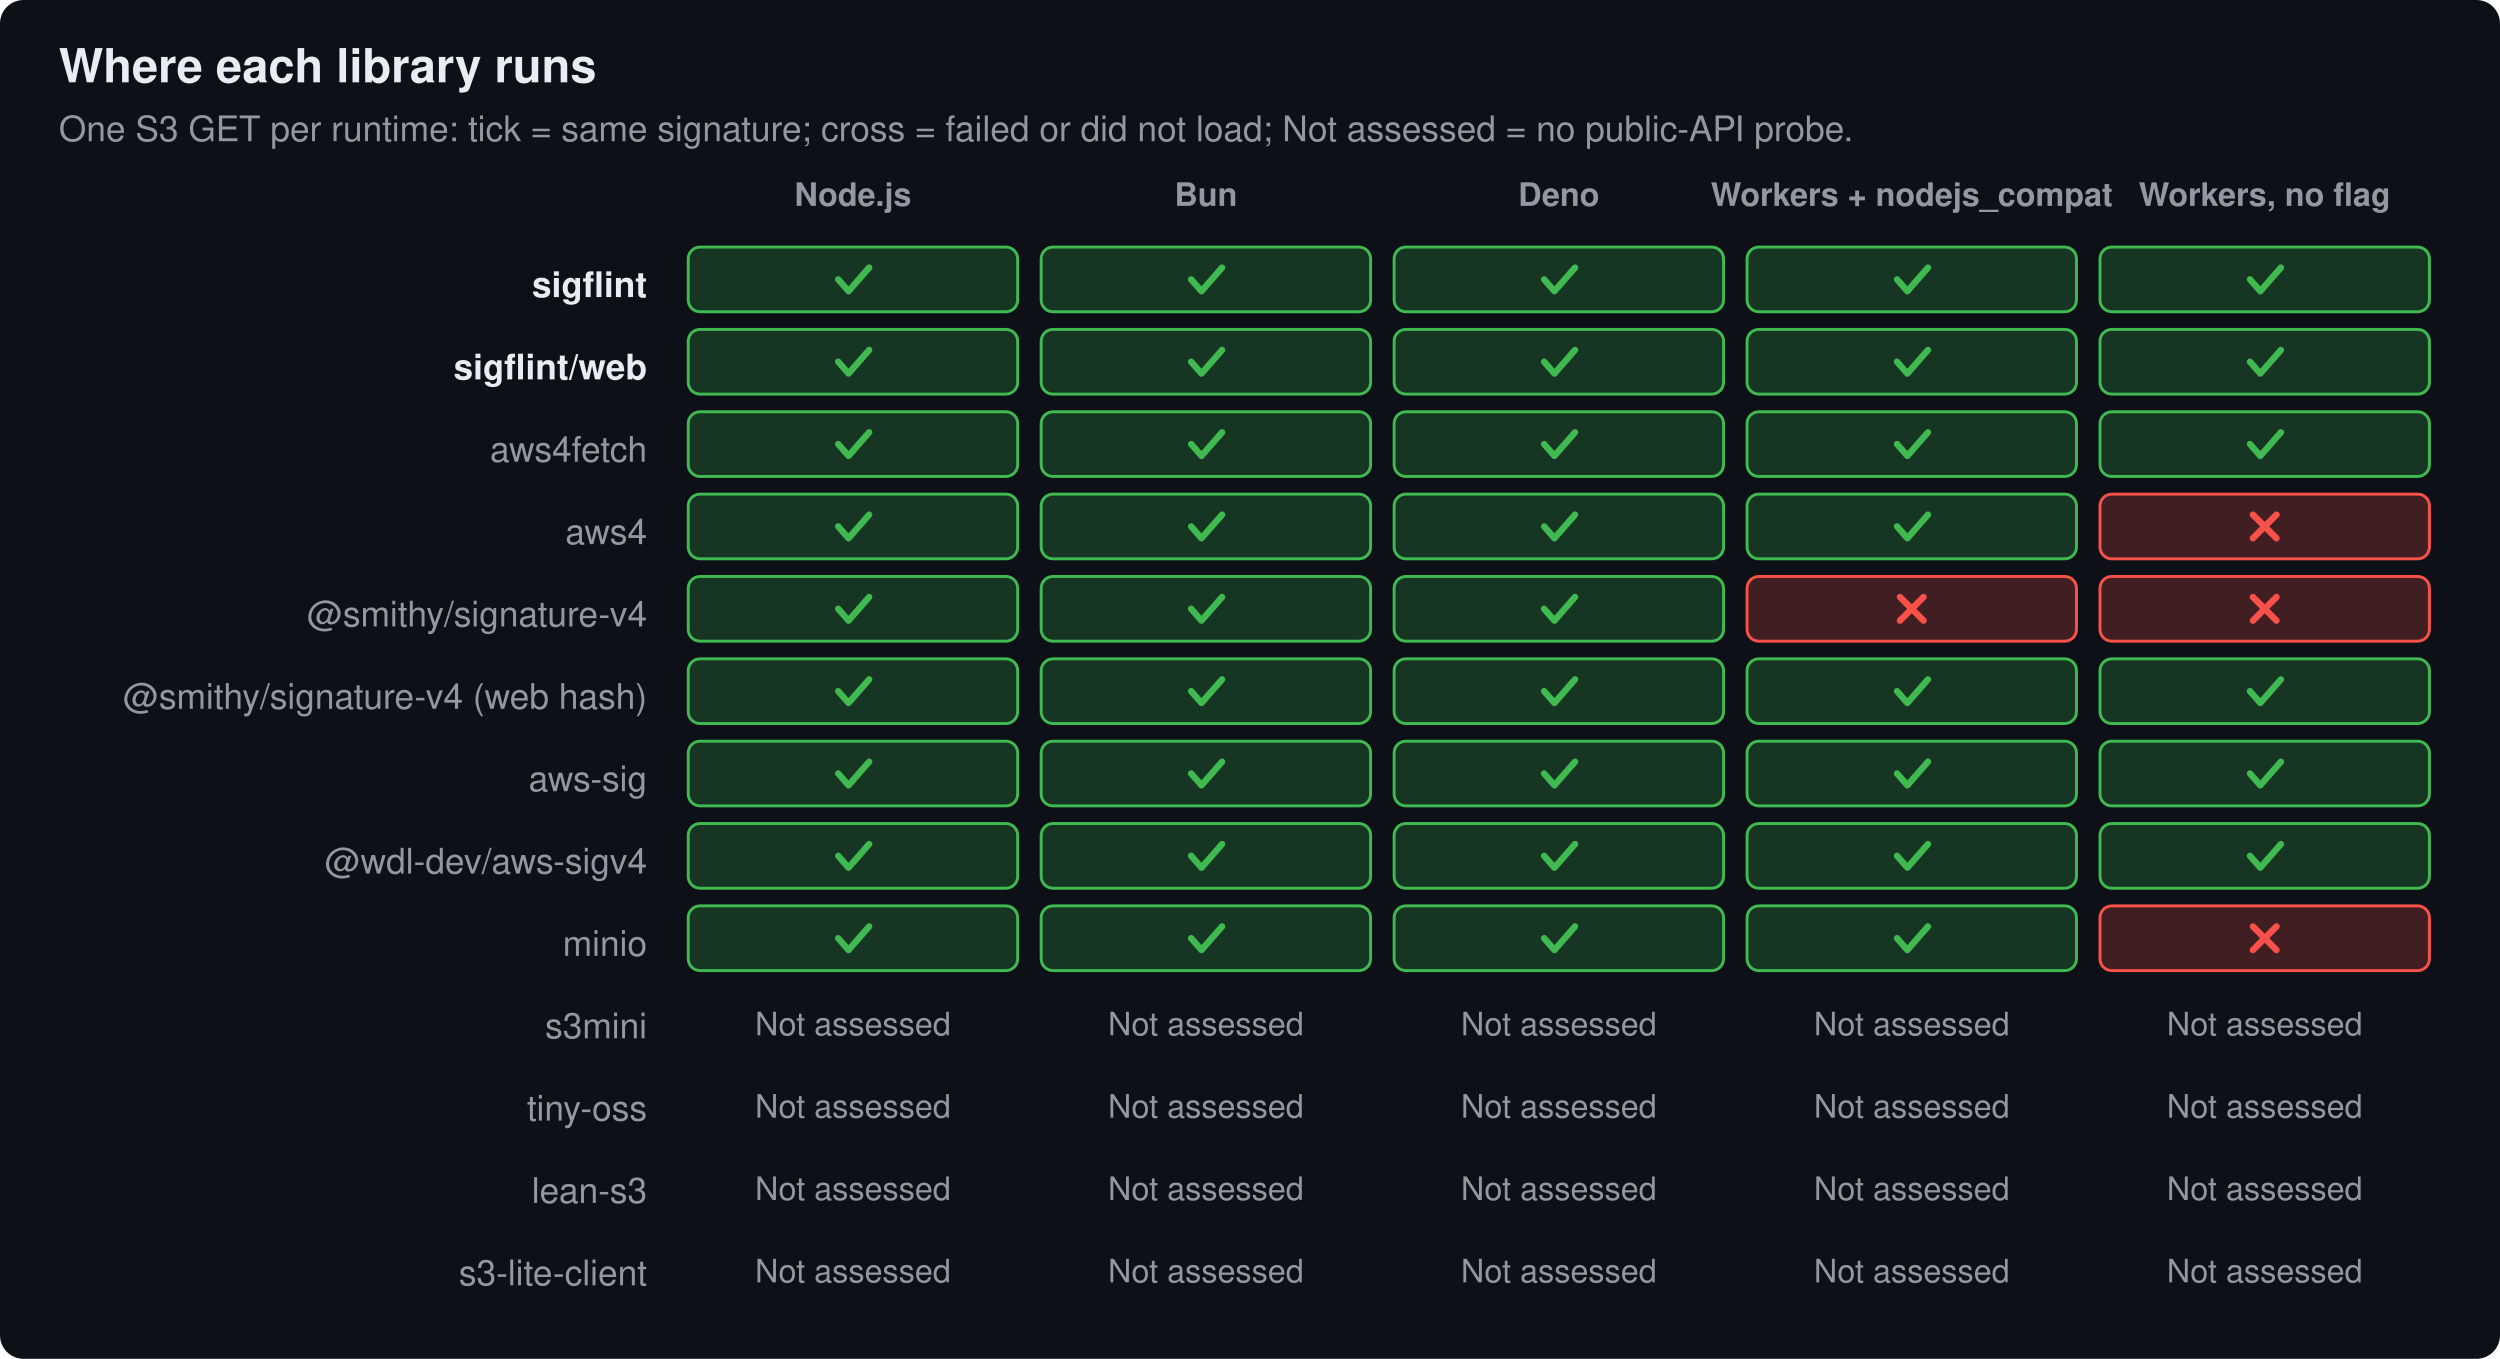
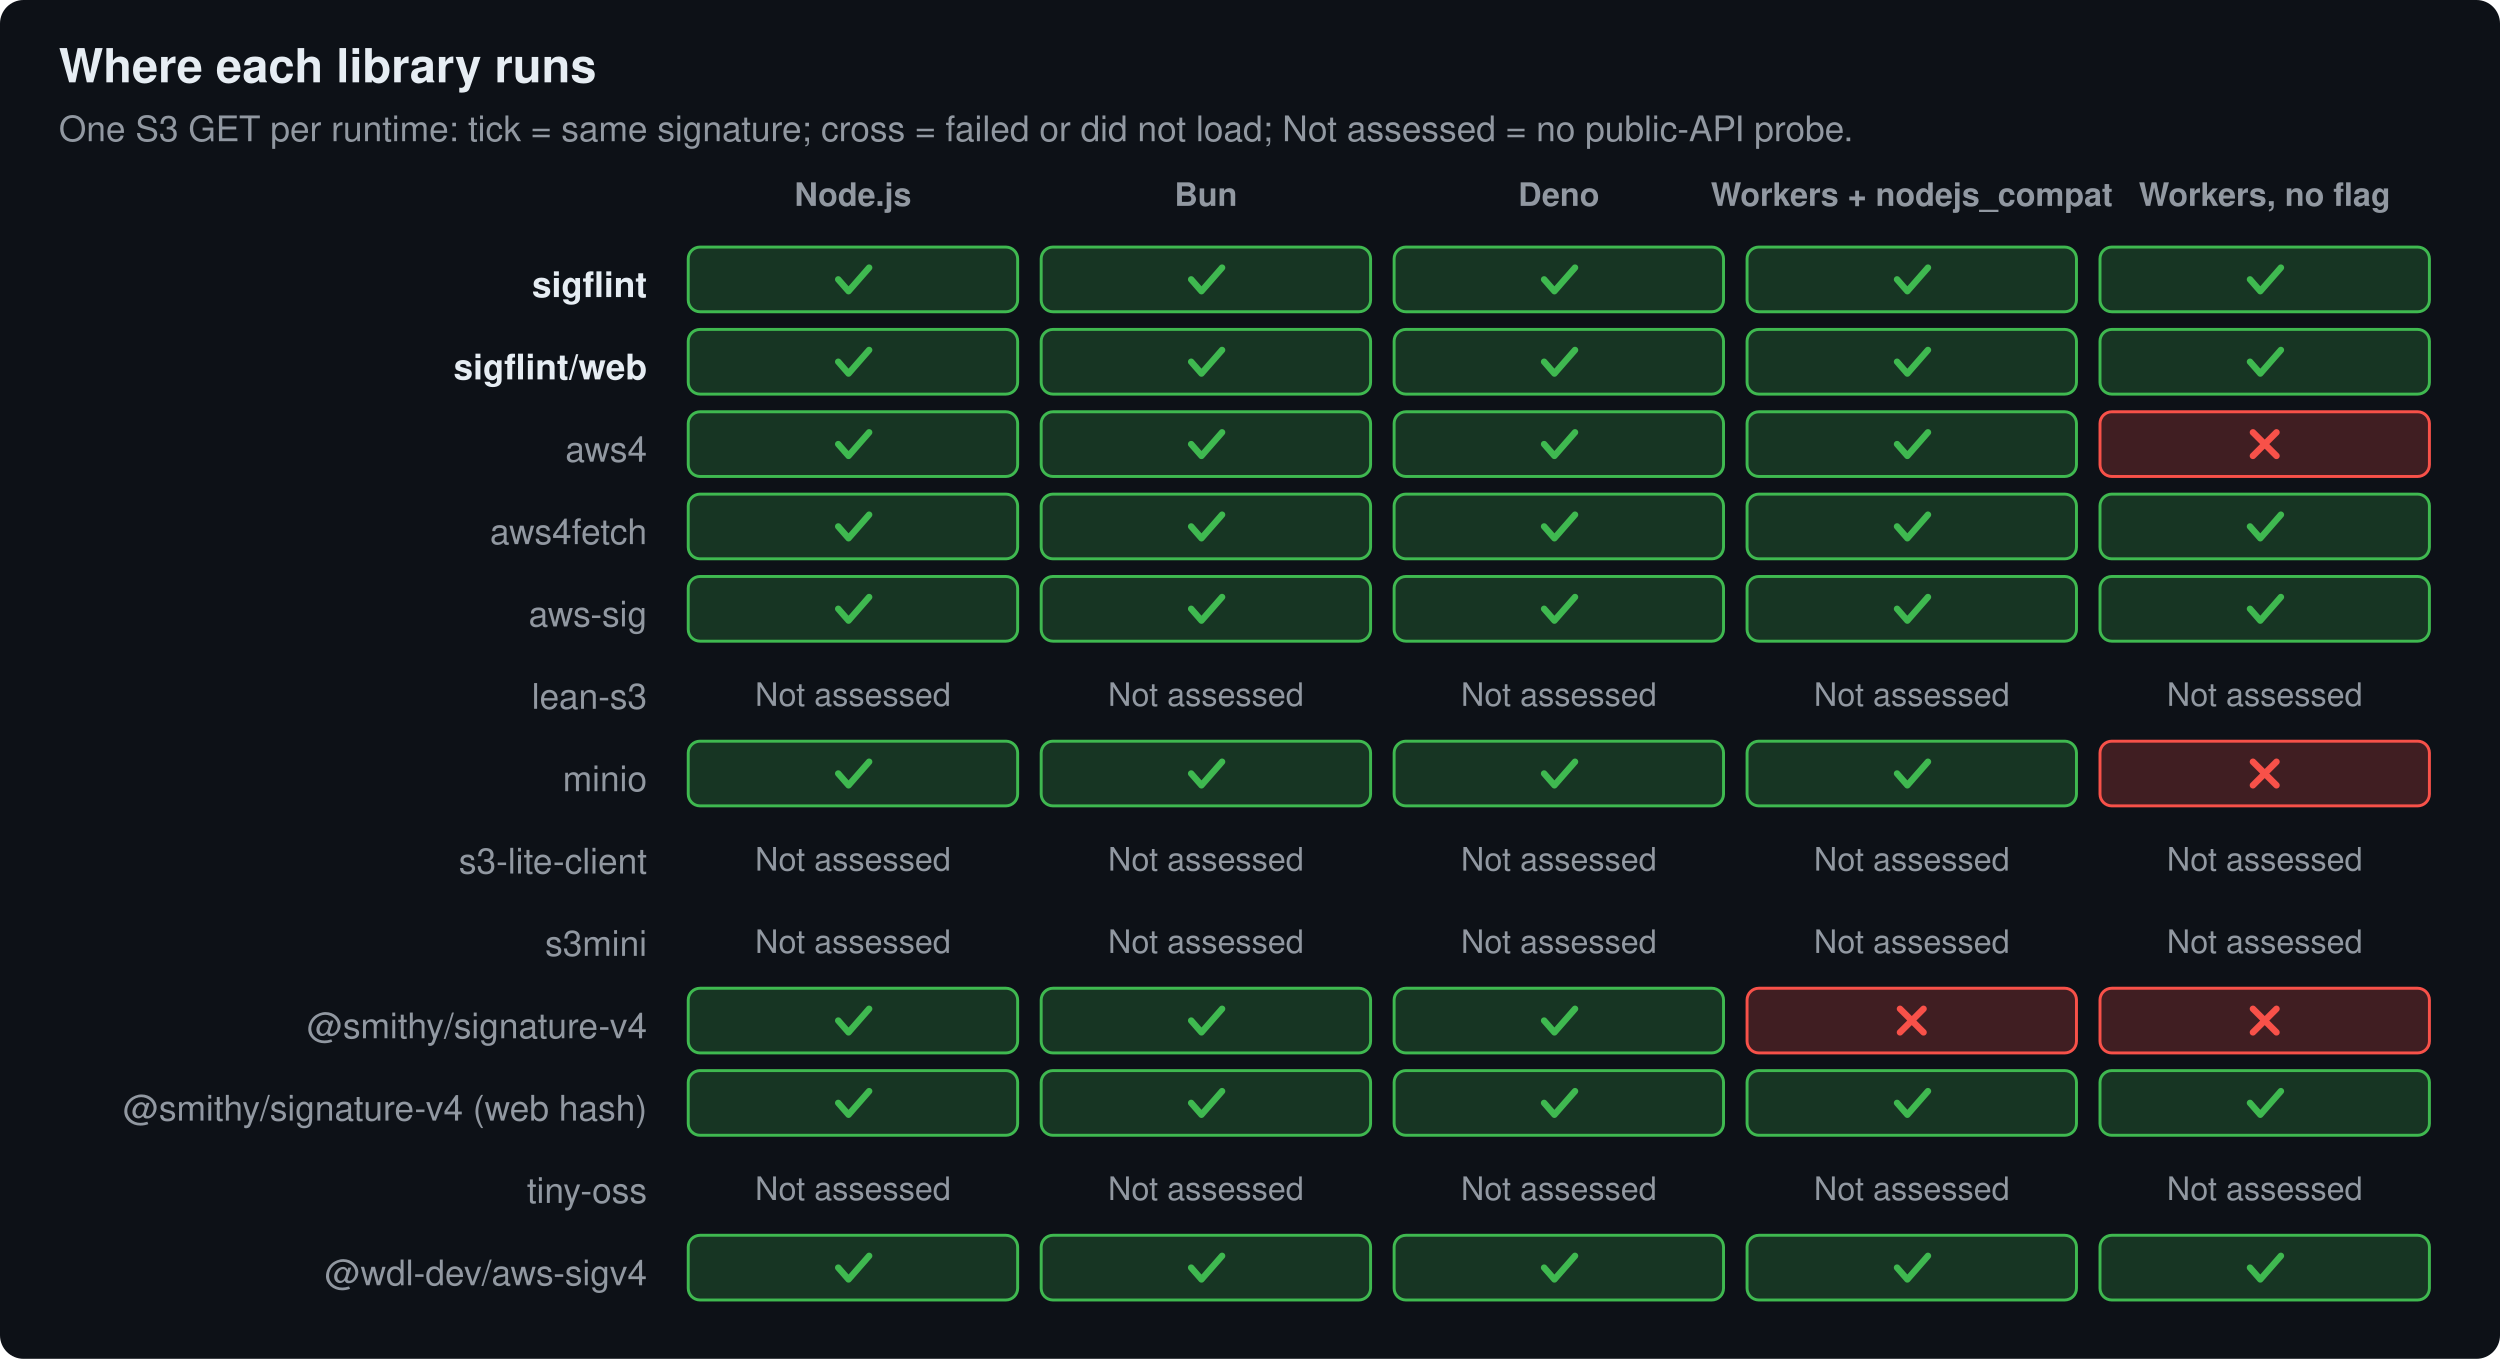
<svg xmlns="http://www.w3.org/2000/svg" width="850" height="462" viewBox="0 0 850 462" role="img" aria-labelledby="t d" font-family="-apple-system,BlinkMacSystemFont,'Segoe UI',Helvetica,Arial,sans-serif">
  <rect width="850" height="462" rx="8" fill="#0d1117" />
  <text x="20" y="28" font-size="16" fill="#e6edf3" text-anchor="start" font-weight="600">Where each library runs</text>
  <text x="20" y="48" font-size="12" fill="#9198a1" text-anchor="start" font-weight="400">One S3 GET per runtime: tick = same signature; cross = failed or did not load; Not assessed = no public-API probe.</text>
  <text x="290" y="70" font-size="11" fill="#9198a1" text-anchor="middle" font-weight="600">Node.js</text>
  <text x="410" y="70" font-size="11" fill="#9198a1" text-anchor="middle" font-weight="600">Bun</text>
  <text x="530" y="70" font-size="11" fill="#9198a1" text-anchor="middle" font-weight="600">Deno</text>
  <text x="650" y="70" font-size="11" fill="#9198a1" text-anchor="middle" font-weight="600">Workers + nodejs_compat</text>
  <text x="770" y="70" font-size="11" fill="#9198a1" text-anchor="middle" font-weight="600">Workers, no flag</text>
  <text x="220" y="101" font-size="12" fill="#e6edf3" text-anchor="end" font-weight="700">sigflint</text>
  <rect x="234" y="84" width="112" height="22" rx="4" fill="#3fb950" fill-opacity="0.22" stroke="#3fb950" />
  <path d="M285 95L288.5 99L295.5 91" fill="none" stroke="#3fb950" stroke-width="2.2" stroke-linecap="round" stroke-linejoin="round" />
  <rect x="354" y="84" width="112" height="22" rx="4" fill="#3fb950" fill-opacity="0.22" stroke="#3fb950" />
  <path d="M405 95L408.5 99L415.5 91" fill="none" stroke="#3fb950" stroke-width="2.2" stroke-linecap="round" stroke-linejoin="round" />
  <rect x="474" y="84" width="112" height="22" rx="4" fill="#3fb950" fill-opacity="0.22" stroke="#3fb950" />
  <path d="M525 95L528.5 99L535.5 91" fill="none" stroke="#3fb950" stroke-width="2.2" stroke-linecap="round" stroke-linejoin="round" />
  <rect x="594" y="84" width="112" height="22" rx="4" fill="#3fb950" fill-opacity="0.22" stroke="#3fb950" />
  <path d="M645 95L648.5 99L655.5 91" fill="none" stroke="#3fb950" stroke-width="2.2" stroke-linecap="round" stroke-linejoin="round" />
  <rect x="714" y="84" width="112" height="22" rx="4" fill="#3fb950" fill-opacity="0.22" stroke="#3fb950" />
  <path d="M765 95L768.5 99L775.5 91" fill="none" stroke="#3fb950" stroke-width="2.2" stroke-linecap="round" stroke-linejoin="round" />
  <text x="220" y="129" font-size="12" fill="#e6edf3" text-anchor="end" font-weight="700">sigflint/web</text>
  <rect x="234" y="112" width="112" height="22" rx="4" fill="#3fb950" fill-opacity="0.22" stroke="#3fb950" />
  <path d="M285 123L288.5 127L295.5 119" fill="none" stroke="#3fb950" stroke-width="2.2" stroke-linecap="round" stroke-linejoin="round" />
  <rect x="354" y="112" width="112" height="22" rx="4" fill="#3fb950" fill-opacity="0.22" stroke="#3fb950" />
  <path d="M405 123L408.5 127L415.5 119" fill="none" stroke="#3fb950" stroke-width="2.2" stroke-linecap="round" stroke-linejoin="round" />
  <rect x="474" y="112" width="112" height="22" rx="4" fill="#3fb950" fill-opacity="0.22" stroke="#3fb950" />
  <path d="M525 123L528.5 127L535.5 119" fill="none" stroke="#3fb950" stroke-width="2.2" stroke-linecap="round" stroke-linejoin="round" />
  <rect x="594" y="112" width="112" height="22" rx="4" fill="#3fb950" fill-opacity="0.22" stroke="#3fb950" />
  <path d="M645 123L648.5 127L655.5 119" fill="none" stroke="#3fb950" stroke-width="2.2" stroke-linecap="round" stroke-linejoin="round" />
  <rect x="714" y="112" width="112" height="22" rx="4" fill="#3fb950" fill-opacity="0.22" stroke="#3fb950" />
  <path d="M765 123L768.5 127L775.5 119" fill="none" stroke="#3fb950" stroke-width="2.2" stroke-linecap="round" stroke-linejoin="round" />
-   <text x="220" y="157" font-size="12" fill="#9198a1" text-anchor="end" font-weight="400">aws4fetch</text>
+   <text x="220" y="157" font-size="12" fill="#9198a1" text-anchor="end" font-weight="400">aws4</text>
  <rect x="234" y="140" width="112" height="22" rx="4" fill="#3fb950" fill-opacity="0.22" stroke="#3fb950" />
  <path d="M285 151L288.5 155L295.5 147" fill="none" stroke="#3fb950" stroke-width="2.2" stroke-linecap="round" stroke-linejoin="round" />
  <rect x="354" y="140" width="112" height="22" rx="4" fill="#3fb950" fill-opacity="0.22" stroke="#3fb950" />
  <path d="M405 151L408.5 155L415.5 147" fill="none" stroke="#3fb950" stroke-width="2.2" stroke-linecap="round" stroke-linejoin="round" />
  <rect x="474" y="140" width="112" height="22" rx="4" fill="#3fb950" fill-opacity="0.22" stroke="#3fb950" />
  <path d="M525 151L528.5 155L535.5 147" fill="none" stroke="#3fb950" stroke-width="2.2" stroke-linecap="round" stroke-linejoin="round" />
  <rect x="594" y="140" width="112" height="22" rx="4" fill="#3fb950" fill-opacity="0.22" stroke="#3fb950" />
  <path d="M645 151L648.5 155L655.5 147" fill="none" stroke="#3fb950" stroke-width="2.2" stroke-linecap="round" stroke-linejoin="round" />
-   <rect x="714" y="140" width="112" height="22" rx="4" fill="#3fb950" fill-opacity="0.22" stroke="#3fb950" />
-   <path d="M765 151L768.5 155L775.5 147" fill="none" stroke="#3fb950" stroke-width="2.2" stroke-linecap="round" stroke-linejoin="round" />
-   <text x="220" y="185" font-size="12" fill="#9198a1" text-anchor="end" font-weight="400">aws4</text>
+   <rect x="714" y="140" width="112" height="22" rx="4" fill="#f85149" fill-opacity="0.22" stroke="#f85149" />
+   <path d="M766 147L774 155M774 147L766 155" fill="none" stroke="#f85149" stroke-width="2.2" stroke-linecap="round" stroke-linejoin="round" />
+   <text x="220" y="185" font-size="12" fill="#9198a1" text-anchor="end" font-weight="400">aws4fetch</text>
  <rect x="234" y="168" width="112" height="22" rx="4" fill="#3fb950" fill-opacity="0.22" stroke="#3fb950" />
  <path d="M285 179L288.5 183L295.5 175" fill="none" stroke="#3fb950" stroke-width="2.2" stroke-linecap="round" stroke-linejoin="round" />
  <rect x="354" y="168" width="112" height="22" rx="4" fill="#3fb950" fill-opacity="0.22" stroke="#3fb950" />
  <path d="M405 179L408.5 183L415.5 175" fill="none" stroke="#3fb950" stroke-width="2.2" stroke-linecap="round" stroke-linejoin="round" />
  <rect x="474" y="168" width="112" height="22" rx="4" fill="#3fb950" fill-opacity="0.22" stroke="#3fb950" />
  <path d="M525 179L528.5 183L535.5 175" fill="none" stroke="#3fb950" stroke-width="2.2" stroke-linecap="round" stroke-linejoin="round" />
  <rect x="594" y="168" width="112" height="22" rx="4" fill="#3fb950" fill-opacity="0.22" stroke="#3fb950" />
  <path d="M645 179L648.5 183L655.5 175" fill="none" stroke="#3fb950" stroke-width="2.2" stroke-linecap="round" stroke-linejoin="round" />
-   <rect x="714" y="168" width="112" height="22" rx="4" fill="#f85149" fill-opacity="0.22" stroke="#f85149" />
-   <path d="M766 175L774 183M774 175L766 183" fill="none" stroke="#f85149" stroke-width="2.2" stroke-linecap="round" stroke-linejoin="round" />
-   <text x="220" y="213" font-size="12" fill="#9198a1" text-anchor="end" font-weight="400">@smithy/signature-v4</text>
+   <rect x="714" y="168" width="112" height="22" rx="4" fill="#3fb950" fill-opacity="0.22" stroke="#3fb950" />
+   <path d="M765 179L768.5 183L775.5 175" fill="none" stroke="#3fb950" stroke-width="2.2" stroke-linecap="round" stroke-linejoin="round" />
+   <text x="220" y="213" font-size="12" fill="#9198a1" text-anchor="end" font-weight="400">aws-sig</text>
  <rect x="234" y="196" width="112" height="22" rx="4" fill="#3fb950" fill-opacity="0.22" stroke="#3fb950" />
  <path d="M285 207L288.5 211L295.5 203" fill="none" stroke="#3fb950" stroke-width="2.2" stroke-linecap="round" stroke-linejoin="round" />
  <rect x="354" y="196" width="112" height="22" rx="4" fill="#3fb950" fill-opacity="0.22" stroke="#3fb950" />
  <path d="M405 207L408.5 211L415.5 203" fill="none" stroke="#3fb950" stroke-width="2.2" stroke-linecap="round" stroke-linejoin="round" />
  <rect x="474" y="196" width="112" height="22" rx="4" fill="#3fb950" fill-opacity="0.22" stroke="#3fb950" />
  <path d="M525 207L528.5 211L535.5 203" fill="none" stroke="#3fb950" stroke-width="2.2" stroke-linecap="round" stroke-linejoin="round" />
-   <rect x="594" y="196" width="112" height="22" rx="4" fill="#f85149" fill-opacity="0.22" stroke="#f85149" />
-   <path d="M646 203L654 211M654 203L646 211" fill="none" stroke="#f85149" stroke-width="2.2" stroke-linecap="round" stroke-linejoin="round" />
-   <rect x="714" y="196" width="112" height="22" rx="4" fill="#f85149" fill-opacity="0.22" stroke="#f85149" />
-   <path d="M766 203L774 211M774 203L766 211" fill="none" stroke="#f85149" stroke-width="2.2" stroke-linecap="round" stroke-linejoin="round" />
-   <text x="220" y="241" font-size="12" fill="#9198a1" text-anchor="end" font-weight="400">@smithy/signature-v4 (web hash)</text>
-   <rect x="234" y="224" width="112" height="22" rx="4" fill="#3fb950" fill-opacity="0.22" stroke="#3fb950" />
-   <path d="M285 235L288.5 239L295.5 231" fill="none" stroke="#3fb950" stroke-width="2.2" stroke-linecap="round" stroke-linejoin="round" />
-   <rect x="354" y="224" width="112" height="22" rx="4" fill="#3fb950" fill-opacity="0.22" stroke="#3fb950" />
-   <path d="M405 235L408.5 239L415.5 231" fill="none" stroke="#3fb950" stroke-width="2.2" stroke-linecap="round" stroke-linejoin="round" />
-   <rect x="474" y="224" width="112" height="22" rx="4" fill="#3fb950" fill-opacity="0.22" stroke="#3fb950" />
-   <path d="M525 235L528.5 239L535.5 231" fill="none" stroke="#3fb950" stroke-width="2.2" stroke-linecap="round" stroke-linejoin="round" />
-   <rect x="594" y="224" width="112" height="22" rx="4" fill="#3fb950" fill-opacity="0.22" stroke="#3fb950" />
-   <path d="M645 235L648.5 239L655.5 231" fill="none" stroke="#3fb950" stroke-width="2.2" stroke-linecap="round" stroke-linejoin="round" />
-   <rect x="714" y="224" width="112" height="22" rx="4" fill="#3fb950" fill-opacity="0.22" stroke="#3fb950" />
-   <path d="M765 235L768.5 239L775.5 231" fill="none" stroke="#3fb950" stroke-width="2.2" stroke-linecap="round" stroke-linejoin="round" />
-   <text x="220" y="269" font-size="12" fill="#9198a1" text-anchor="end" font-weight="400">aws-sig</text>
+   <rect x="594" y="196" width="112" height="22" rx="4" fill="#3fb950" fill-opacity="0.22" stroke="#3fb950" />
+   <path d="M645 207L648.5 211L655.5 203" fill="none" stroke="#3fb950" stroke-width="2.2" stroke-linecap="round" stroke-linejoin="round" />
+   <rect x="714" y="196" width="112" height="22" rx="4" fill="#3fb950" fill-opacity="0.22" stroke="#3fb950" />
+   <path d="M765 207L768.5 211L775.5 203" fill="none" stroke="#3fb950" stroke-width="2.2" stroke-linecap="round" stroke-linejoin="round" />
+   <text x="220" y="241" font-size="12" fill="#9198a1" text-anchor="end" font-weight="400">lean-s3</text>
+   <text x="290" y="240" font-size="11" fill="#9198a1" text-anchor="middle" font-weight="400">Not assessed</text>
+   <text x="410" y="240" font-size="11" fill="#9198a1" text-anchor="middle" font-weight="400">Not assessed</text>
+   <text x="530" y="240" font-size="11" fill="#9198a1" text-anchor="middle" font-weight="400">Not assessed</text>
+   <text x="650" y="240" font-size="11" fill="#9198a1" text-anchor="middle" font-weight="400">Not assessed</text>
+   <text x="770" y="240" font-size="11" fill="#9198a1" text-anchor="middle" font-weight="400">Not assessed</text>
+   <text x="220" y="269" font-size="12" fill="#9198a1" text-anchor="end" font-weight="400">minio</text>
  <rect x="234" y="252" width="112" height="22" rx="4" fill="#3fb950" fill-opacity="0.22" stroke="#3fb950" />
  <path d="M285 263L288.5 267L295.5 259" fill="none" stroke="#3fb950" stroke-width="2.2" stroke-linecap="round" stroke-linejoin="round" />
  <rect x="354" y="252" width="112" height="22" rx="4" fill="#3fb950" fill-opacity="0.22" stroke="#3fb950" />
  <path d="M405 263L408.5 267L415.5 259" fill="none" stroke="#3fb950" stroke-width="2.2" stroke-linecap="round" stroke-linejoin="round" />
  <rect x="474" y="252" width="112" height="22" rx="4" fill="#3fb950" fill-opacity="0.22" stroke="#3fb950" />
  <path d="M525 263L528.5 267L535.5 259" fill="none" stroke="#3fb950" stroke-width="2.2" stroke-linecap="round" stroke-linejoin="round" />
  <rect x="594" y="252" width="112" height="22" rx="4" fill="#3fb950" fill-opacity="0.22" stroke="#3fb950" />
  <path d="M645 263L648.5 267L655.5 259" fill="none" stroke="#3fb950" stroke-width="2.2" stroke-linecap="round" stroke-linejoin="round" />
-   <rect x="714" y="252" width="112" height="22" rx="4" fill="#3fb950" fill-opacity="0.22" stroke="#3fb950" />
-   <path d="M765 263L768.5 267L775.5 259" fill="none" stroke="#3fb950" stroke-width="2.2" stroke-linecap="round" stroke-linejoin="round" />
-   <text x="220" y="297" font-size="12" fill="#9198a1" text-anchor="end" font-weight="400">@wdl-dev/aws-sigv4</text>
-   <rect x="234" y="280" width="112" height="22" rx="4" fill="#3fb950" fill-opacity="0.22" stroke="#3fb950" />
-   <path d="M285 291L288.5 295L295.5 287" fill="none" stroke="#3fb950" stroke-width="2.2" stroke-linecap="round" stroke-linejoin="round" />
-   <rect x="354" y="280" width="112" height="22" rx="4" fill="#3fb950" fill-opacity="0.22" stroke="#3fb950" />
-   <path d="M405 291L408.5 295L415.5 287" fill="none" stroke="#3fb950" stroke-width="2.2" stroke-linecap="round" stroke-linejoin="round" />
-   <rect x="474" y="280" width="112" height="22" rx="4" fill="#3fb950" fill-opacity="0.22" stroke="#3fb950" />
-   <path d="M525 291L528.5 295L535.5 287" fill="none" stroke="#3fb950" stroke-width="2.2" stroke-linecap="round" stroke-linejoin="round" />
-   <rect x="594" y="280" width="112" height="22" rx="4" fill="#3fb950" fill-opacity="0.22" stroke="#3fb950" />
-   <path d="M645 291L648.5 295L655.5 287" fill="none" stroke="#3fb950" stroke-width="2.2" stroke-linecap="round" stroke-linejoin="round" />
-   <rect x="714" y="280" width="112" height="22" rx="4" fill="#3fb950" fill-opacity="0.22" stroke="#3fb950" />
-   <path d="M765 291L768.5 295L775.5 287" fill="none" stroke="#3fb950" stroke-width="2.2" stroke-linecap="round" stroke-linejoin="round" />
-   <text x="220" y="325" font-size="12" fill="#9198a1" text-anchor="end" font-weight="400">minio</text>
-   <rect x="234" y="308" width="112" height="22" rx="4" fill="#3fb950" fill-opacity="0.22" stroke="#3fb950" />
-   <path d="M285 319L288.5 323L295.5 315" fill="none" stroke="#3fb950" stroke-width="2.2" stroke-linecap="round" stroke-linejoin="round" />
-   <rect x="354" y="308" width="112" height="22" rx="4" fill="#3fb950" fill-opacity="0.22" stroke="#3fb950" />
-   <path d="M405 319L408.5 323L415.5 315" fill="none" stroke="#3fb950" stroke-width="2.2" stroke-linecap="round" stroke-linejoin="round" />
-   <rect x="474" y="308" width="112" height="22" rx="4" fill="#3fb950" fill-opacity="0.22" stroke="#3fb950" />
-   <path d="M525 319L528.5 323L535.5 315" fill="none" stroke="#3fb950" stroke-width="2.2" stroke-linecap="round" stroke-linejoin="round" />
-   <rect x="594" y="308" width="112" height="22" rx="4" fill="#3fb950" fill-opacity="0.22" stroke="#3fb950" />
-   <path d="M645 319L648.5 323L655.5 315" fill="none" stroke="#3fb950" stroke-width="2.2" stroke-linecap="round" stroke-linejoin="round" />
-   <rect x="714" y="308" width="112" height="22" rx="4" fill="#f85149" fill-opacity="0.22" stroke="#f85149" />
-   <path d="M766 315L774 323M774 315L766 323" fill="none" stroke="#f85149" stroke-width="2.2" stroke-linecap="round" stroke-linejoin="round" />
-   <text x="220" y="353" font-size="12" fill="#9198a1" text-anchor="end" font-weight="400">s3mini</text>
-   <text x="290" y="352" font-size="11" fill="#9198a1" text-anchor="middle" font-weight="400">Not assessed</text>
-   <text x="410" y="352" font-size="11" fill="#9198a1" text-anchor="middle" font-weight="400">Not assessed</text>
-   <text x="530" y="352" font-size="11" fill="#9198a1" text-anchor="middle" font-weight="400">Not assessed</text>
-   <text x="650" y="352" font-size="11" fill="#9198a1" text-anchor="middle" font-weight="400">Not assessed</text>
-   <text x="770" y="352" font-size="11" fill="#9198a1" text-anchor="middle" font-weight="400">Not assessed</text>
-   <text x="220" y="381" font-size="12" fill="#9198a1" text-anchor="end" font-weight="400">tiny-oss</text>
-   <text x="290" y="380" font-size="11" fill="#9198a1" text-anchor="middle" font-weight="400">Not assessed</text>
-   <text x="410" y="380" font-size="11" fill="#9198a1" text-anchor="middle" font-weight="400">Not assessed</text>
-   <text x="530" y="380" font-size="11" fill="#9198a1" text-anchor="middle" font-weight="400">Not assessed</text>
-   <text x="650" y="380" font-size="11" fill="#9198a1" text-anchor="middle" font-weight="400">Not assessed</text>
-   <text x="770" y="380" font-size="11" fill="#9198a1" text-anchor="middle" font-weight="400">Not assessed</text>
-   <text x="220" y="409" font-size="12" fill="#9198a1" text-anchor="end" font-weight="400">lean-s3</text>
+   <rect x="714" y="252" width="112" height="22" rx="4" fill="#f85149" fill-opacity="0.22" stroke="#f85149" />
+   <path d="M766 259L774 267M774 259L766 267" fill="none" stroke="#f85149" stroke-width="2.2" stroke-linecap="round" stroke-linejoin="round" />
+   <text x="220" y="297" font-size="12" fill="#9198a1" text-anchor="end" font-weight="400">s3-lite-client</text>
+   <text x="290" y="296" font-size="11" fill="#9198a1" text-anchor="middle" font-weight="400">Not assessed</text>
+   <text x="410" y="296" font-size="11" fill="#9198a1" text-anchor="middle" font-weight="400">Not assessed</text>
+   <text x="530" y="296" font-size="11" fill="#9198a1" text-anchor="middle" font-weight="400">Not assessed</text>
+   <text x="650" y="296" font-size="11" fill="#9198a1" text-anchor="middle" font-weight="400">Not assessed</text>
+   <text x="770" y="296" font-size="11" fill="#9198a1" text-anchor="middle" font-weight="400">Not assessed</text>
+   <text x="220" y="325" font-size="12" fill="#9198a1" text-anchor="end" font-weight="400">s3mini</text>
+   <text x="290" y="324" font-size="11" fill="#9198a1" text-anchor="middle" font-weight="400">Not assessed</text>
+   <text x="410" y="324" font-size="11" fill="#9198a1" text-anchor="middle" font-weight="400">Not assessed</text>
+   <text x="530" y="324" font-size="11" fill="#9198a1" text-anchor="middle" font-weight="400">Not assessed</text>
+   <text x="650" y="324" font-size="11" fill="#9198a1" text-anchor="middle" font-weight="400">Not assessed</text>
+   <text x="770" y="324" font-size="11" fill="#9198a1" text-anchor="middle" font-weight="400">Not assessed</text>
+   <text x="220" y="353" font-size="12" fill="#9198a1" text-anchor="end" font-weight="400">@smithy/signature-v4</text>
+   <rect x="234" y="336" width="112" height="22" rx="4" fill="#3fb950" fill-opacity="0.22" stroke="#3fb950" />
+   <path d="M285 347L288.5 351L295.5 343" fill="none" stroke="#3fb950" stroke-width="2.2" stroke-linecap="round" stroke-linejoin="round" />
+   <rect x="354" y="336" width="112" height="22" rx="4" fill="#3fb950" fill-opacity="0.22" stroke="#3fb950" />
+   <path d="M405 347L408.5 351L415.5 343" fill="none" stroke="#3fb950" stroke-width="2.2" stroke-linecap="round" stroke-linejoin="round" />
+   <rect x="474" y="336" width="112" height="22" rx="4" fill="#3fb950" fill-opacity="0.22" stroke="#3fb950" />
+   <path d="M525 347L528.5 351L535.5 343" fill="none" stroke="#3fb950" stroke-width="2.2" stroke-linecap="round" stroke-linejoin="round" />
+   <rect x="594" y="336" width="112" height="22" rx="4" fill="#f85149" fill-opacity="0.22" stroke="#f85149" />
+   <path d="M646 343L654 351M654 343L646 351" fill="none" stroke="#f85149" stroke-width="2.2" stroke-linecap="round" stroke-linejoin="round" />
+   <rect x="714" y="336" width="112" height="22" rx="4" fill="#f85149" fill-opacity="0.22" stroke="#f85149" />
+   <path d="M766 343L774 351M774 343L766 351" fill="none" stroke="#f85149" stroke-width="2.2" stroke-linecap="round" stroke-linejoin="round" />
+   <text x="220" y="381" font-size="12" fill="#9198a1" text-anchor="end" font-weight="400">@smithy/signature-v4 (web hash)</text>
+   <rect x="234" y="364" width="112" height="22" rx="4" fill="#3fb950" fill-opacity="0.22" stroke="#3fb950" />
+   <path d="M285 375L288.5 379L295.5 371" fill="none" stroke="#3fb950" stroke-width="2.2" stroke-linecap="round" stroke-linejoin="round" />
+   <rect x="354" y="364" width="112" height="22" rx="4" fill="#3fb950" fill-opacity="0.22" stroke="#3fb950" />
+   <path d="M405 375L408.5 379L415.5 371" fill="none" stroke="#3fb950" stroke-width="2.2" stroke-linecap="round" stroke-linejoin="round" />
+   <rect x="474" y="364" width="112" height="22" rx="4" fill="#3fb950" fill-opacity="0.22" stroke="#3fb950" />
+   <path d="M525 375L528.5 379L535.5 371" fill="none" stroke="#3fb950" stroke-width="2.2" stroke-linecap="round" stroke-linejoin="round" />
+   <rect x="594" y="364" width="112" height="22" rx="4" fill="#3fb950" fill-opacity="0.22" stroke="#3fb950" />
+   <path d="M645 375L648.5 379L655.5 371" fill="none" stroke="#3fb950" stroke-width="2.2" stroke-linecap="round" stroke-linejoin="round" />
+   <rect x="714" y="364" width="112" height="22" rx="4" fill="#3fb950" fill-opacity="0.22" stroke="#3fb950" />
+   <path d="M765 375L768.5 379L775.5 371" fill="none" stroke="#3fb950" stroke-width="2.2" stroke-linecap="round" stroke-linejoin="round" />
+   <text x="220" y="409" font-size="12" fill="#9198a1" text-anchor="end" font-weight="400">tiny-oss</text>
  <text x="290" y="408" font-size="11" fill="#9198a1" text-anchor="middle" font-weight="400">Not assessed</text>
  <text x="410" y="408" font-size="11" fill="#9198a1" text-anchor="middle" font-weight="400">Not assessed</text>
  <text x="530" y="408" font-size="11" fill="#9198a1" text-anchor="middle" font-weight="400">Not assessed</text>
  <text x="650" y="408" font-size="11" fill="#9198a1" text-anchor="middle" font-weight="400">Not assessed</text>
  <text x="770" y="408" font-size="11" fill="#9198a1" text-anchor="middle" font-weight="400">Not assessed</text>
-   <text x="220" y="437" font-size="12" fill="#9198a1" text-anchor="end" font-weight="400">s3-lite-client</text>
-   <text x="290" y="436" font-size="11" fill="#9198a1" text-anchor="middle" font-weight="400">Not assessed</text>
-   <text x="410" y="436" font-size="11" fill="#9198a1" text-anchor="middle" font-weight="400">Not assessed</text>
-   <text x="530" y="436" font-size="11" fill="#9198a1" text-anchor="middle" font-weight="400">Not assessed</text>
-   <text x="650" y="436" font-size="11" fill="#9198a1" text-anchor="middle" font-weight="400">Not assessed</text>
-   <text x="770" y="436" font-size="11" fill="#9198a1" text-anchor="middle" font-weight="400">Not assessed</text>
+   <text x="220" y="437" font-size="12" fill="#9198a1" text-anchor="end" font-weight="400">@wdl-dev/aws-sigv4</text>
+   <rect x="234" y="420" width="112" height="22" rx="4" fill="#3fb950" fill-opacity="0.22" stroke="#3fb950" />
+   <path d="M285 431L288.5 435L295.5 427" fill="none" stroke="#3fb950" stroke-width="2.2" stroke-linecap="round" stroke-linejoin="round" />
+   <rect x="354" y="420" width="112" height="22" rx="4" fill="#3fb950" fill-opacity="0.22" stroke="#3fb950" />
+   <path d="M405 431L408.5 435L415.5 427" fill="none" stroke="#3fb950" stroke-width="2.2" stroke-linecap="round" stroke-linejoin="round" />
+   <rect x="474" y="420" width="112" height="22" rx="4" fill="#3fb950" fill-opacity="0.22" stroke="#3fb950" />
+   <path d="M525 431L528.5 435L535.5 427" fill="none" stroke="#3fb950" stroke-width="2.2" stroke-linecap="round" stroke-linejoin="round" />
+   <rect x="594" y="420" width="112" height="22" rx="4" fill="#3fb950" fill-opacity="0.22" stroke="#3fb950" />
+   <path d="M645 431L648.5 435L655.5 427" fill="none" stroke="#3fb950" stroke-width="2.2" stroke-linecap="round" stroke-linejoin="round" />
+   <rect x="714" y="420" width="112" height="22" rx="4" fill="#3fb950" fill-opacity="0.22" stroke="#3fb950" />
+   <path d="M765 431L768.5 435L775.5 427" fill="none" stroke="#3fb950" stroke-width="2.2" stroke-linecap="round" stroke-linejoin="round" />
</svg>
